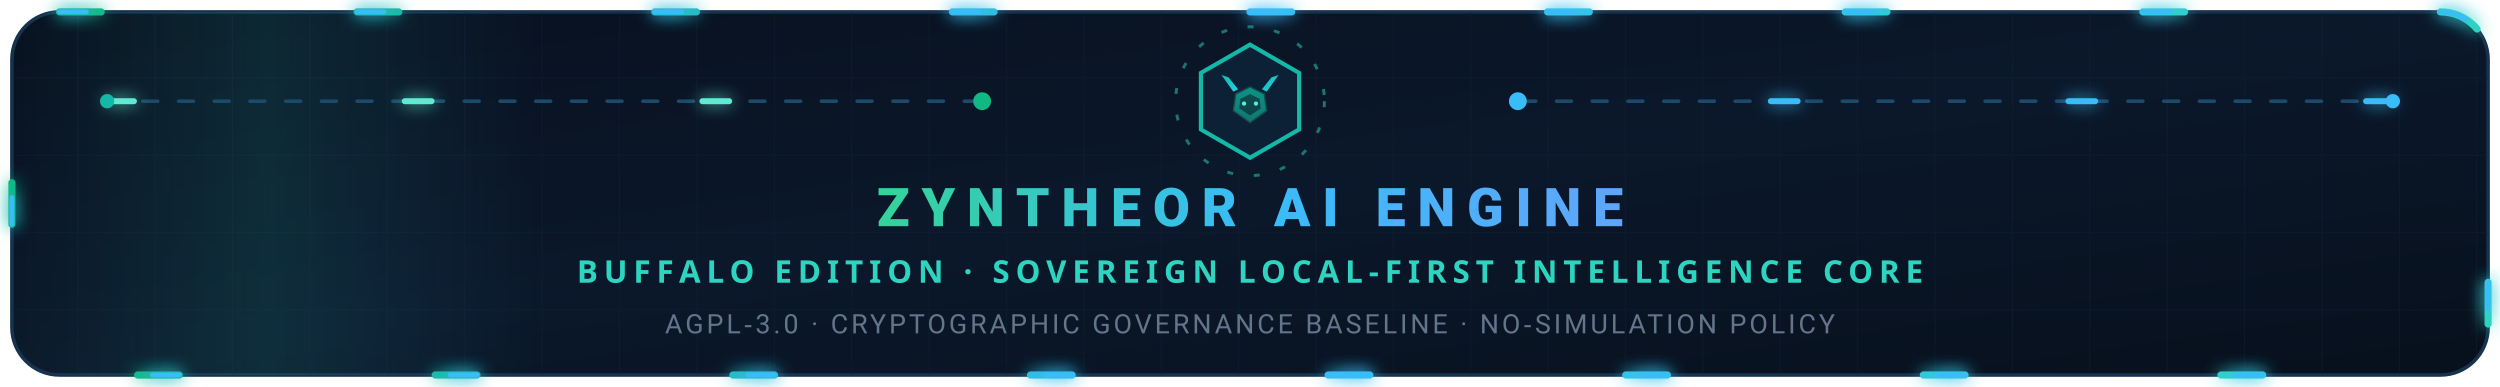
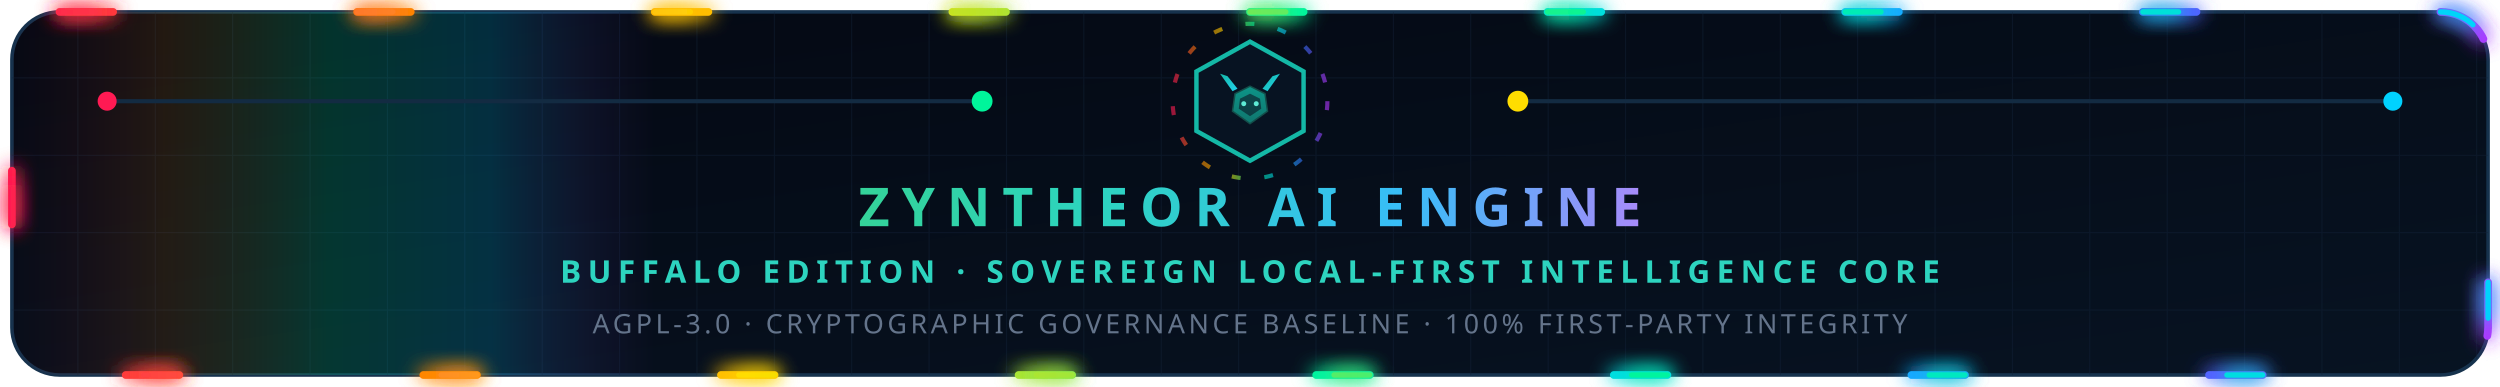
<svg xmlns="http://www.w3.org/2000/svg" viewBox="0 0 840 130" width="840" height="130" role="img" aria-label="ZYNTHEOR AI ENGINE Buffalo Edition Sovereign Footer">
  <defs>
    <linearGradient id="ft-bg" x1="0" y1="0" x2="1" y2="1">
-       <stop offset="0" stop-color="#08101E" />
-       <stop offset="0.5" stop-color="#0B182B" />
-       <stop offset="1" stop-color="#07101C" />
+       <stop offset="0" stop-color="#040812" />
+       <stop offset="50" stop-color="#071322" />
+       <stop offset="100%" stop-color="#03060D" />
    </linearGradient>
-     <linearGradient id="ft-laser" x1="0" y1="0" x2="1" y2="0">
-       <stop offset="0" stop-color="#10B981" />
-       <stop offset="0.5" stop-color="#38BDF8" />
-       <stop offset="1" stop-color="#2DD4BF" />
+     <linearGradient id="ft-rainbow" x1="0%" y1="0%" x2="100%" y2="0%">
+       <stop offset="0%" stop-color="#FF1A53" />
+       <stop offset="18%" stop-color="#FF8A00" />
+       <stop offset="35%" stop-color="#FFDD00" />
+       <stop offset="52%" stop-color="#00F59B" />
+       <stop offset="70%" stop-color="#00D2FF" />
+       <stop offset="85%" stop-color="#3A6DFF" />
+       <stop offset="100%" stop-color="#B336FF" />
+     </linearGradient>
+     <linearGradient id="ft-rainbow-rev" x1="100%" y1="0%" x2="0%" y2="0%">
+       <stop offset="0%" stop-color="#00D2FF" />
+       <stop offset="35%" stop-color="#00F59B" />
+       <stop offset="70%" stop-color="#FFDD00" />
+       <stop offset="100%" stop-color="#FF1A53" />
    </linearGradient>
    <linearGradient id="ft-title" x1="0" y1="0" x2="1" y2="0">
-       <stop offset="0" stop-color="#34D399" />
-       <stop offset="0.5" stop-color="#38BDF8" />
-       <stop offset="1" stop-color="#60A5FA" />
+       <stop offset="0%" stop-color="#34D399" />
+       <stop offset="30%" stop-color="#2DD4BF" />
+       <stop offset="70%" stop-color="#38BDF8" />
+       <stop offset="100%" stop-color="#A78BFA" />
    </linearGradient>
    <linearGradient id="ft-beam" x1="0" y1="0" x2="1" y2="0">
-       <stop offset="0" stop-color="#2DD4BF" stop-opacity="0" />
-       <stop offset="0.5" stop-color="#2DD4BF" stop-opacity="0.12" />
-       <stop offset="1" stop-color="#38BDF8" stop-opacity="0" />
+       <stop offset="0%" stop-color="#FF1A53" stop-opacity="0" />
+       <stop offset="25%" stop-color="#FF8A00" stop-opacity="0.12" />
+       <stop offset="50%" stop-color="#00F59B" stop-opacity="0.18" />
+       <stop offset="75%" stop-color="#00D2FF" stop-opacity="0.18" />
+       <stop offset="100%" stop-color="#B336FF" stop-opacity="0" />
    </linearGradient>
    <linearGradient id="bf-horn" x1="0" y1="0" x2="1" y2="1">
-       <stop offset="0" stop-color="#14B8A6" />
-       <stop offset="1" stop-color="#22D3EE" />
+       <stop offset="0%" stop-color="#14B8A6" />
+       <stop offset="100%" stop-color="#22D3EE" />
    </linearGradient>
    <linearGradient id="bf-body" x1="0" y1="0" x2="0" y2="1">
-       <stop offset="0" stop-color="#0D9488" />
-       <stop offset="1" stop-color="#0F766E" />
+       <stop offset="0%" stop-color="#0D9488" />
+       <stop offset="100%" stop-color="#0F766E" />
    </linearGradient>
    <pattern id="ft-grid" width="26" height="26" patternUnits="userSpaceOnUse">
-       <path d="M 26 0 L 0 0 0 26" fill="none" stroke="#132338" stroke-width="0.7" stroke-opacity="0.4" />
+       <path d="M 26 0 L 0 0 0 26" fill="none" stroke="#132338" stroke-width="0.7" stroke-opacity="0.45" />
    </pattern>
    <filter id="ft-glow" filterUnits="userSpaceOnUse" x="-20" y="-20" width="880" height="170">
-       <feGaussianBlur stdDeviation="2.6" result="b" />
+       <feGaussianBlur stdDeviation="3.2" result="blur" />
      <feMerge>
-         <feMergeNode in="b" />
+         <feMergeNode in="blur" />
+         <feMergeNode in="blur" />
        <feMergeNode in="SourceGraphic" />
      </feMerge>
    </filter>
    <clipPath id="ft-clip">
      <rect x="4" y="4" width="832" height="122" rx="16" />
    </clipPath>
  </defs>
  <style>
-     @keyframes lz   { from { stroke-dashoffset: 100; } to { stroke-dashoffset: 0; } }
-     @keyframes lzr  { from { stroke-dashoffset: 0; }   to { stroke-dashoffset: 100; } }
-     @keyframes flow { to { stroke-dashoffset: -24; } }
-     @keyframes beam { from { transform: translateX(-220px); } to { transform: translateX(1060px); } }
-     @keyframes spin { to { transform: rotate(360deg); } }
-     @keyframes blink { 0%,100% { opacity: .35; } 50% { opacity: 1; } }
-     @keyframes pulse { 0%,100% { transform: scale(.94); opacity: .85; } 50% { transform: scale(1.06); opacity: 1; } }
-     .lz   { stroke-dasharray: 14 86; animation: lz 6s linear infinite; }
-     .lzr  { stroke-dasharray: 9 91;  animation: lzr 8s linear infinite; }
-     .flow { stroke-dasharray: 5 7;   animation: flow 1.4s linear infinite; }
-     .run  { stroke-dasharray: 9 91;  animation: lz 4.2s linear infinite; }
-     .beam { animation: beam 9s linear infinite; }
-     .spin { transform-box: fill-box; transform-origin: center; animation: spin 18s linear infinite; }
-     .blink{ animation: blink 2.8s ease-in-out infinite; }
-     .pulse{ transform-box: fill-box; transform-origin: center; animation: pulse 3s ease-in-out infinite; }
+     @keyframes rainbow-dash {
+       from { stroke-dashoffset: 100; }
+       to { stroke-dashoffset: 0; }
+     }
+     @keyframes rainbow-dash-rev {
+       from { stroke-dashoffset: 0; }
+       to { stroke-dashoffset: 100; }
+     }
+     @keyframes beam-sweep {
+       from { transform: translateX(-240px); }
+       to { transform: translateX(1100px); }
+     }
+     @keyframes pulse-soft {
+       0%, 100% { transform: scale(0.95); opacity: 0.88; }
+       50% { transform: scale(1.05); opacity: 1; }
+     }
+     @keyframes spin-slow {
+       to { transform: rotate(360deg); }
+     }
+     @keyframes blink-light {
+       0%, 100% { opacity: 0.35; transform: scale(0.9); }
+       50% { opacity: 1; transform: scale(1.15); }
+     }
+ 
+     .laser-rainbow {
+       stroke-dasharray: 18 82;
+       animation: rainbow-dash 4.8s linear infinite;
+     }
+     .laser-rainbow-rev {
+       stroke-dasharray: 12 88;
+       animation: rainbow-dash-rev 6.5s linear infinite;
+     }
+     .sweep-beam {
+       animation: beam-sweep 7.5s linear infinite;
+     }
+     .spin-ring {
+       transform-box: fill-box;
+       transform-origin: center;
+       animation: spin-slow 16s linear infinite;
+     }
+     .pulse-logo {
+       transform-box: fill-box;
+       transform-origin: center;
+       animation: pulse-soft 3.2s ease-in-out infinite;
+     }
+     .blinker {
+       transform-box: fill-box;
+       transform-origin: center;
+       animation: blink-light 2.4s ease-in-out infinite;
+     }
+ 
    @media (prefers-reduced-motion: reduce) {
-       .lz,.lzr,.flow,.run,.beam,.spin,.blink,.pulse { animation: none; }
-       .beam { opacity: 0; }
+       .laser-rainbow, .laser-rainbow-rev, .sweep-beam, .spin-ring, .pulse-logo, .blinker {
+         animation: none;
+       }
+       .sweep-beam { opacity: 0; }
    }
  </style>
  <rect x="4" y="4" width="832" height="122" rx="16" fill="url(#ft-bg)" stroke="#16324D" stroke-width="1.2" />
  <g clip-path="url(#ft-clip)">
    <rect x="4" y="4" width="832" height="122" fill="url(#ft-grid)" />
-     <rect class="beam" x="0" y="4" width="180" height="122" fill="url(#ft-beam)" />
+     <rect class="sweep-beam" x="0" y="4" width="220" height="122" fill="url(#ft-beam)" />
  </g>
  <g fill="none" stroke-linecap="round">
-     <path d="M 36 34 H 300 L 330 34" stroke="#1B4A6B" stroke-width="1.2" class="flow" />
-     <path d="M 36 34 H 330" pathLength="100" stroke="#5EEAD4" stroke-width="2" class="run" filter="url(#ft-glow)" />
-     <path d="M 804 34 H 540 L 510 34" stroke="#1B4A6B" stroke-width="1.2" class="flow" />
-     <path d="M 804 34 H 510" pathLength="100" stroke="#38BDF8" stroke-width="2" class="run" style="animation-delay:-2s" filter="url(#ft-glow)" />
+     <path d="M 36 34 H 300 L 330 34" stroke="#132B42" stroke-width="1.4" />
+     <path d="M 36 34 H 330" pathLength="100" stroke="url(#ft-rainbow)" stroke-width="2.6" class="laser-rainbow" filter="url(#ft-glow)" />
+     <path d="M 804 34 H 540 L 510 34" stroke="#132B42" stroke-width="1.4" />
+     <path d="M 804 34 H 510" pathLength="100" stroke="url(#ft-rainbow-rev)" stroke-width="2.6" class="laser-rainbow-rev" filter="url(#ft-glow)" />
  </g>
-   <circle cx="36" cy="34" r="2.4" fill="#14B8A6" />
-   <circle cx="804" cy="34" r="2.4" fill="#38BDF8" />
-   <circle cx="330" cy="34" r="3" fill="#10B981" class="blink" />
-   <circle cx="510" cy="34" r="3" fill="#38BDF8" class="blink" style="animation-delay:-1.2s" />
+   <circle cx="36" cy="34" r="3.2" fill="#FF1A53" class="blinker" />
+   <circle cx="804" cy="34" r="3.2" fill="#00D2FF" class="blinker" style="animation-delay: -1s;" />
+   <circle cx="330" cy="34" r="3.5" fill="#00F59B" class="blinker" style="animation-delay: -0.6s;" />
+   <circle cx="510" cy="34" r="3.5" fill="#FFDD00" class="blinker" style="animation-delay: -1.6s;" />
  <g transform="translate(420, 34)">
-     <circle r="25" fill="none" stroke="#2DD4BF" stroke-opacity="0.5" stroke-width="1" stroke-dasharray="2 7" class="spin" />
-     <polygon points="0,-19 16.5,-9.5 16.5,9.5 0,19 -16.5,9.5 -16.5,-9.5" fill="#0C2036" stroke="#14B8A6" stroke-width="1.4" />
-     <g class="pulse">
-       <g transform="scale(0.4) translate(-32,-30)">
+     <circle r="26" fill="none" stroke="url(#ft-rainbow)" stroke-opacity="0.6" stroke-width="1.4" stroke-dasharray="3 8" class="spin-ring" />
+     <polygon points="0,-20 18,-10 18,10 0,20 -18,10 -18,-10" fill="#071322" stroke="#14B8A6" stroke-width="1.5" />
+     <g class="pulse-logo">
+       <g transform="scale(0.42) translate(-32,-30)">
        <path d="M18 22 L8 8 L14 10 L22 20 Z" fill="url(#bf-horn)" />
        <path d="M46 22 L56 8 L50 10 L42 20 Z" fill="url(#bf-horn)" />
        <path d="M20 24 L32 18 L44 24 L46 38 L32 48 L18 38 Z" fill="url(#bf-body)" stroke="#134E4A" stroke-width="1.2" />
-         <path d="M24 28 L32 24 L40 28 L41 36 L32 42 L23 36 Z" fill="#0A1624" opacity="0.55" />
-         <circle cx="27" cy="32" r="1.8" fill="#5EEAD4" />
-         <circle cx="37" cy="32" r="1.8" fill="#5EEAD4" />
+         <path d="M24 28 L32 24 L40 28 L41 36 L32 42 L23 36 Z" fill="#0A1624" opacity="0.6" />
+         <circle cx="27" cy="32" r="2" fill="#5EEAD4" />
+         <circle cx="37" cy="32" r="2" fill="#5EEAD4" />
      </g>
    </g>
  </g>
-   <text x="420" y="76" text-anchor="middle" font-family="'Noto Sans Thai','Segoe UI',-apple-system,BlinkMacSystemFont,Roboto,sans-serif" font-size="18" font-weight="800" letter-spacing="4" fill="url(#ft-title)">ZYNTHEOR AI ENGINE</text>
-   <text x="420" y="95" text-anchor="middle" font-family="'Segoe UI','Noto Sans Thai',sans-serif" font-size="10.5" font-weight="600" letter-spacing="2" fill="#2DD4BF">BUFFALO EDITION · SOVEREIGN LOCAL-FIRST INTELLIGENCE CORE</text>
-   <text x="420" y="112" text-anchor="middle" font-family="'Noto Sans Thai','Segoe UI',-apple-system,BlinkMacSystemFont,Roboto,sans-serif" font-size="9" letter-spacing="1" fill="#64748B">AGPL-3.0 · CRYPTOGRAPHIC GOVERNANCE BASELINE · NO-SIMULATION POLICY</text>
-   <rect x="4" y="4" width="832" height="122" rx="16" fill="none" stroke="url(#ft-laser)" stroke-width="2.4" stroke-linecap="round" pathLength="100" class="lz" filter="url(#ft-glow)" />
-   <rect x="4" y="4" width="832" height="122" rx="16" fill="none" stroke="#38BDF8" stroke-width="1.6" stroke-linecap="round" pathLength="100" class="lzr" filter="url(#ft-glow)" />
+   <text x="420" y="76" text-anchor="middle" font-family="'Space Grotesk','Noto Sans Thai','Segoe UI',sans-serif" font-size="18" font-weight="800" letter-spacing="4" fill="url(#ft-title)">ZYNTHEOR AI ENGINE</text>
+   <text x="420" y="95" text-anchor="middle" font-family="'Space Grotesk','Segoe UI',sans-serif" font-size="10.5" font-weight="700" letter-spacing="2.2" fill="#2DD4BF">BUFFALO EDITION · SOVEREIGN LOCAL-FIRST INTELLIGENCE CORE</text>
+   <text x="420" y="112" text-anchor="middle" font-family="'Noto Sans Thai','Segoe UI',sans-serif" font-size="9" letter-spacing="1.2" fill="#64748B">AGPL-3.0 · CRYPTOGRAPHIC GOVERNANCE BASELINE · 100% FIRST-PARTY INTEGRITY</text>
+   <rect x="4" y="4" width="832" height="122" rx="16" fill="none" stroke="url(#ft-rainbow)" stroke-width="2.6" stroke-linecap="round" pathLength="100" class="laser-rainbow" filter="url(#ft-glow)" />
+   <rect x="4" y="4" width="832" height="122" rx="16" fill="none" stroke="url(#ft-rainbow-rev)" stroke-width="1.8" stroke-linecap="round" pathLength="100" class="laser-rainbow-rev" style="animation-delay: -2.4s;" filter="url(#ft-glow)" />
</svg>
